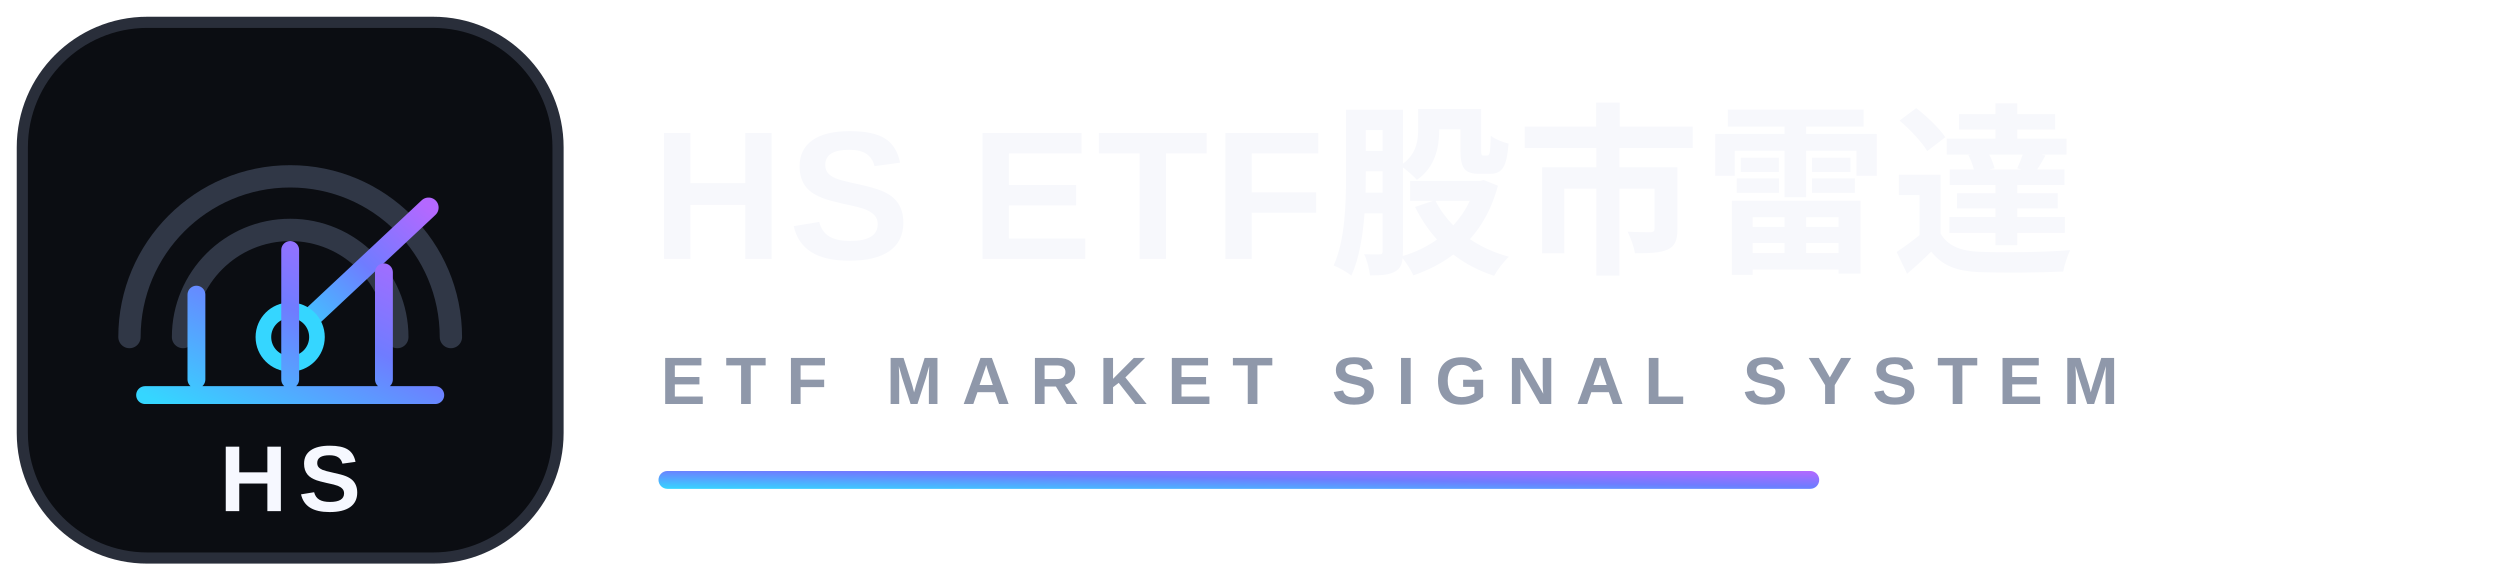
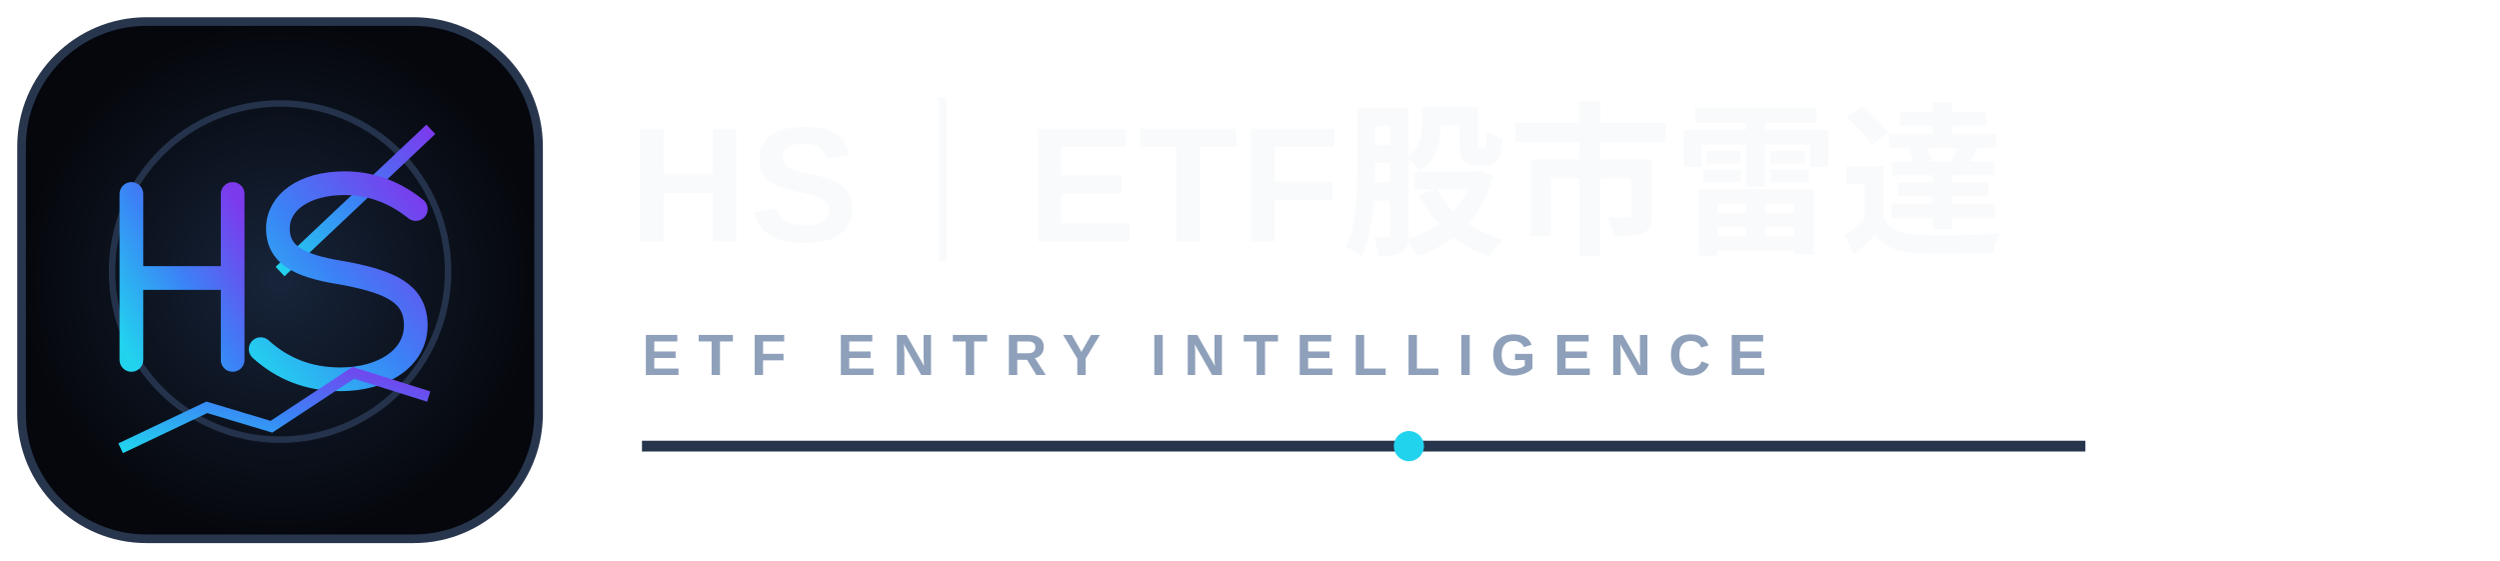
- <svg xmlns="http://www.w3.org/2000/svg" viewBox="0 0 1120 260" role="img" aria-labelledby="title desc">
+ <svg xmlns="http://www.w3.org/2000/svg" viewBox="0 0 1160 260" role="img" aria-labelledby="title desc">
  <defs>
-     <linearGradient id="accent" x1="0" y1="1" x2="1" y2="0">
-       <stop offset="0" stop-color="#35d6ff" />
-       <stop offset=".55" stop-color="#6f7cff" />
-       <stop offset="1" stop-color="#b468ff" />
+     <linearGradient id="a" x1="0" y1="1" x2="1" y2="0">
+       <stop stop-color="#22d3ee" />
+       <stop offset=".5" stop-color="#3b82f6" />
+       <stop offset="1" stop-color="#7c3aed" />
    </linearGradient>
+     <radialGradient id="b">
+       <stop stop-color="#17243a" />
+       <stop offset="1" stop-color="#05070c" />
+     </radialGradient>
  </defs>
  <g transform="translate(10 10)">
-     <rect width="240" height="240" rx="56" fill="#0b0d12" stroke="#292e3a" stroke-width="5" />
-     <path d="M48 141a72 72 0 0 1 144 0M72 141a48 48 0 0 1 96 0" fill="none" stroke="#303746" stroke-width="10" stroke-linecap="round" />
-     <path d="m120 141 62-58" stroke="url(#accent)" stroke-width="9" stroke-linecap="round" />
-     <circle cx="120" cy="141" r="12" fill="#0b0d12" stroke="#35d6ff" stroke-width="7" />
-     <path d="M55 167h130M78 160v-38m42 38v-58m42 58v-48" stroke="url(#accent)" stroke-width="8" stroke-linecap="round" />
-     <text x="120" y="219" text-anchor="middle" fill="#f6f8ff" font-family="Arial,Helvetica,sans-serif" font-size="42" font-weight="900" letter-spacing="5">HS</text>
+     <rect width="240" height="240" rx="58" fill="url(#b)" stroke="#27354d" stroke-width="4" />
+     <circle cx="120" cy="116" r="78" fill="none" stroke="#24334b" stroke-width="3" />
+     <path d="M120 116 190 50" stroke="url(#a)" stroke-width="6" />
+     <g fill="none" stroke="url(#a)" stroke-width="11" stroke-linecap="round" stroke-linejoin="round">
+       <path d="M51 80v77m47-77v77M51 119h47" />
+       <path d="M183 87c-10-8-21-12-33-12-19 0-31 9-31 21 0 14 13 18 32 21 20 4 32 9 32 24 0 15-15 25-35 25-15 0-27-5-37-14" />
+     </g>
+     <path d="m46 198 40-19 30 9 38-25 35 11" fill="none" stroke="url(#a)" stroke-width="5" />
  </g>
-   <text x="292" y="116" fill="#f7f8fc" font-family="Arial,Helvetica,sans-serif" font-size="82" font-weight="900" letter-spacing="2">HS ETF股市雷達</text>
-   <text x="296" y="181" fill="#8f98aa" font-family="Arial,Helvetica,sans-serif" font-size="30" font-weight="700" letter-spacing="9">ETF MARKET SIGNAL SYSTEM</text>
-   <rect x="295" y="211" width="520" height="8" rx="4" fill="url(#accent)" />
+   <text x="292" y="112" fill="#f8fafc" font-family="Arial,'Noto Sans TC',sans-serif" font-size="76" font-weight="900" letter-spacing="1">HS｜ETF股市雷達</text>
+   <text x="298" y="174" fill="#8ea0ba" font-family="Arial,sans-serif" font-size="27" font-weight="700" letter-spacing="8">ETF ENTRY INTELLIGENCE</text>
+   <path d="M298 207h670" stroke="#26354c" stroke-width="5" />
+   <path d="M298 207h356" stroke="url(#a)" stroke-width="7" stroke-linecap="round" />
+   <circle cx="654" cy="207" r="7" fill="#22d3ee" />
</svg>
